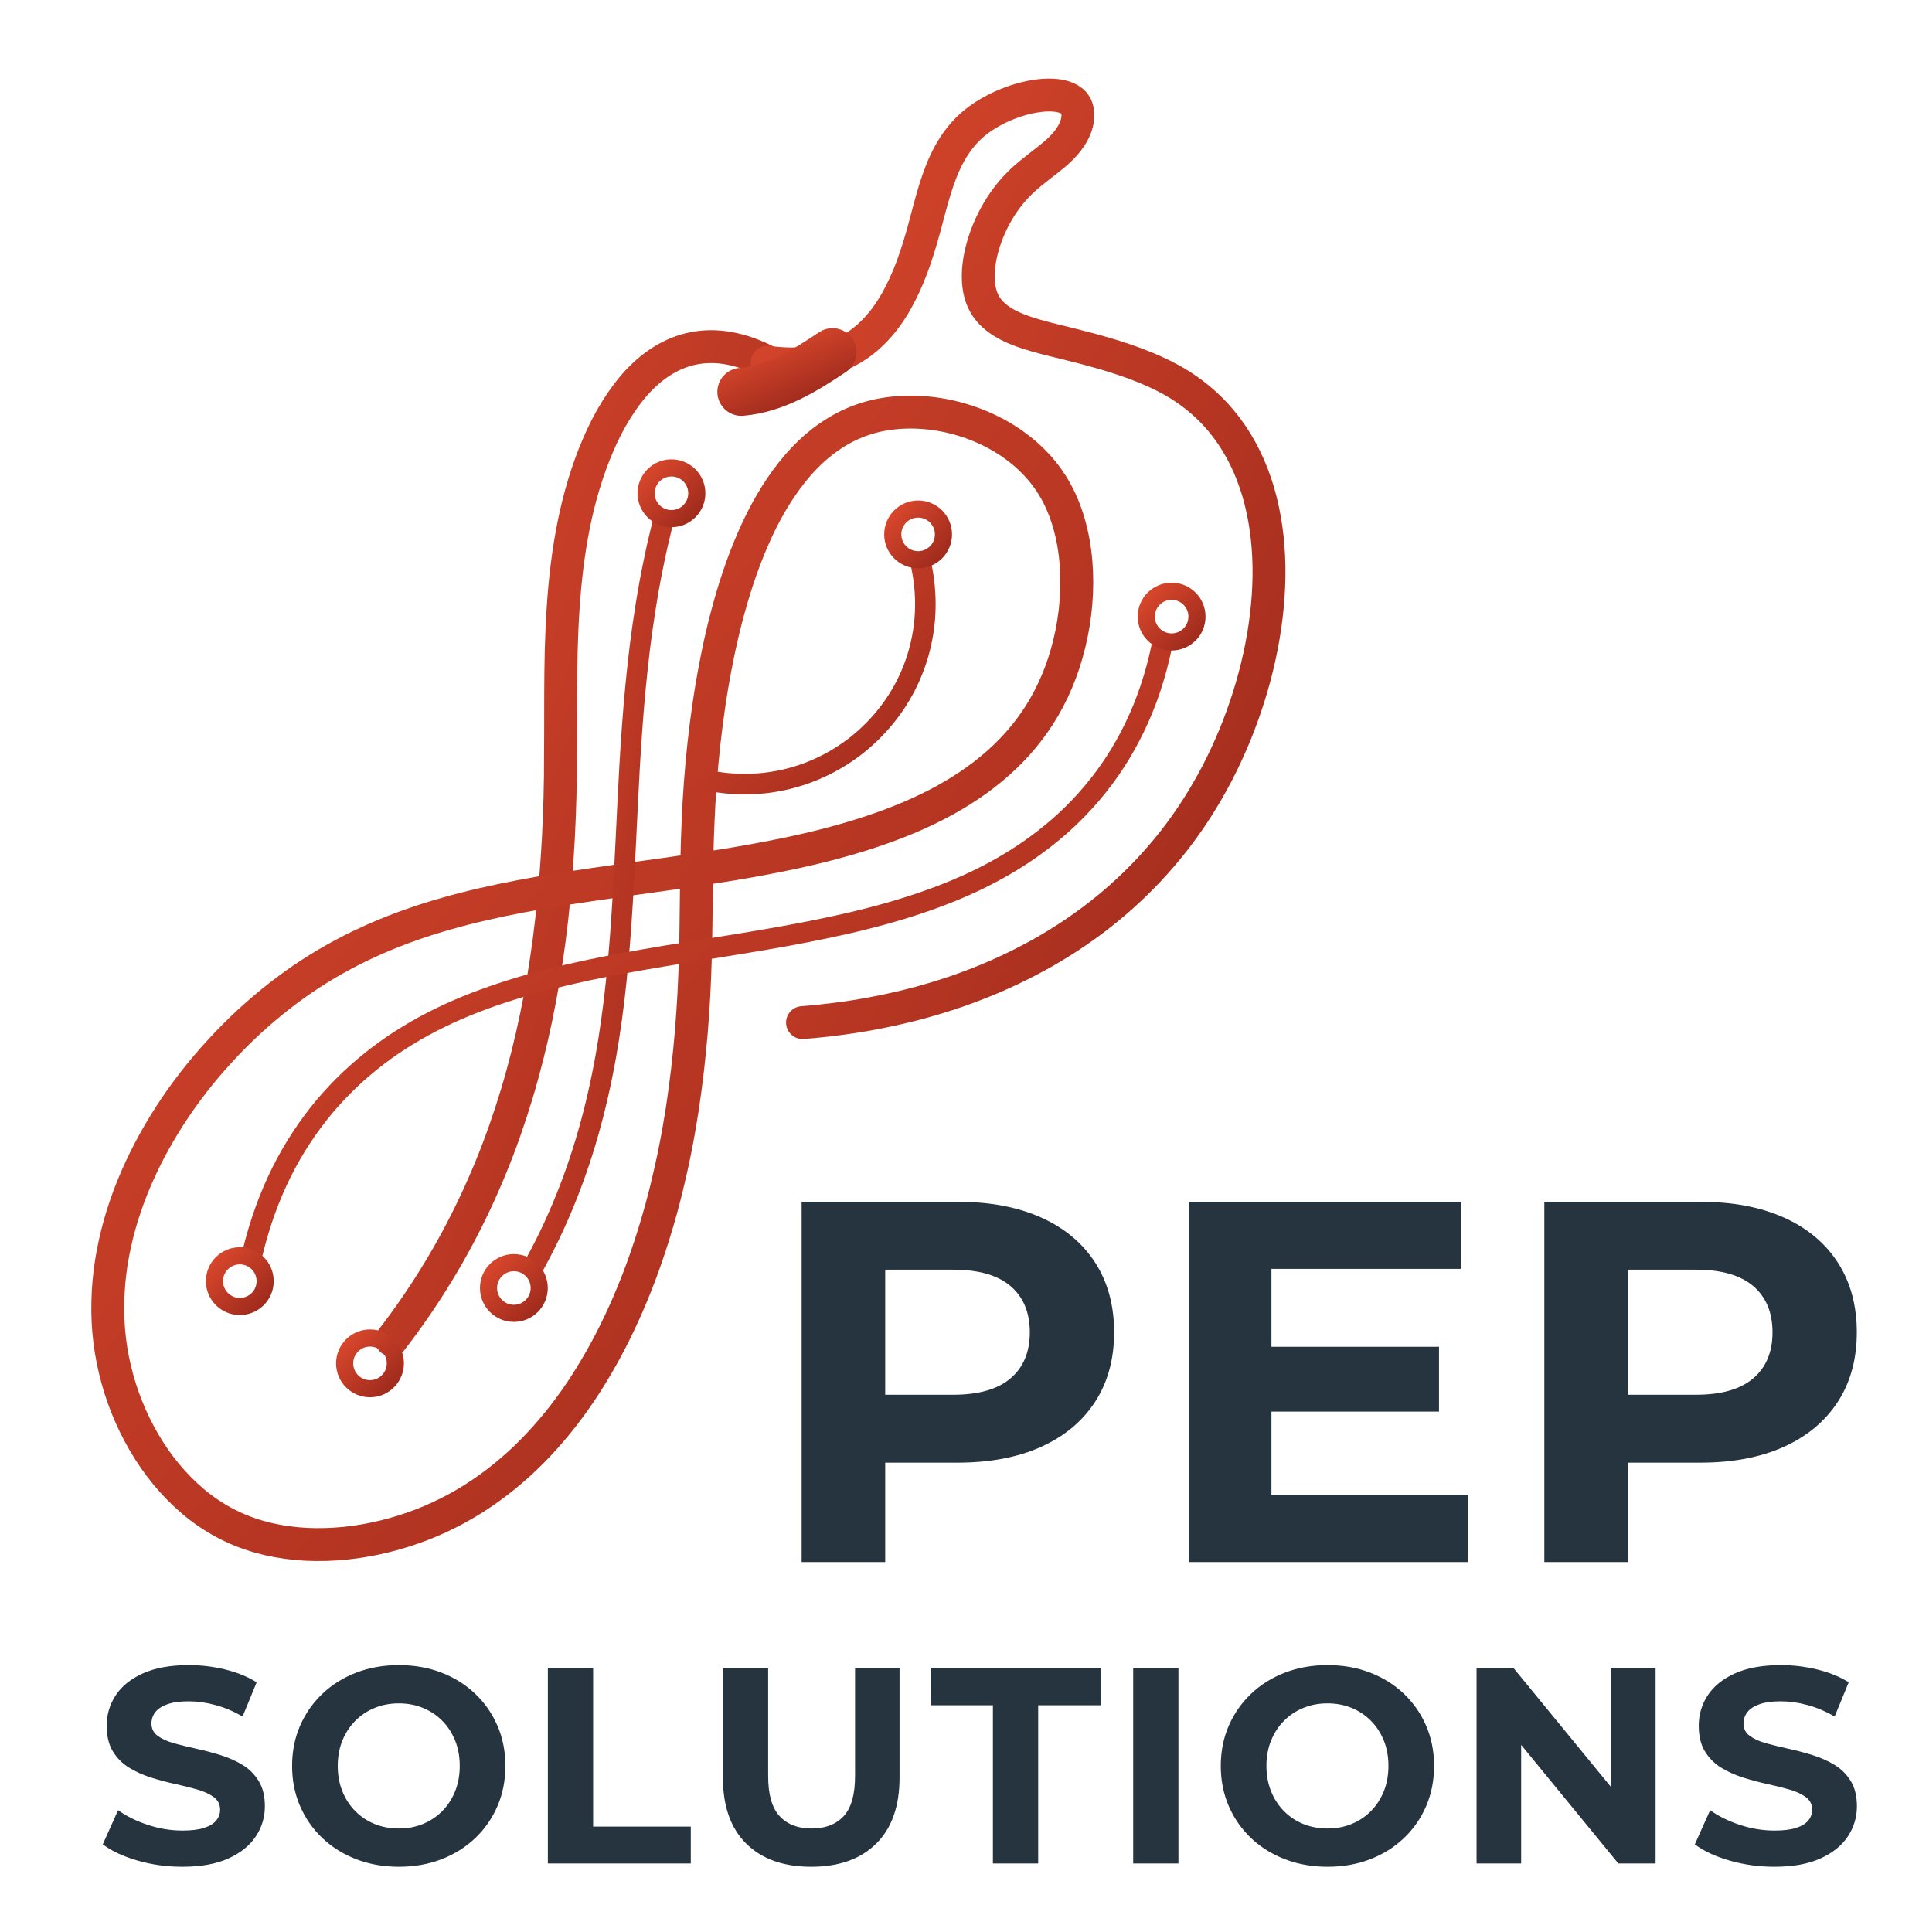
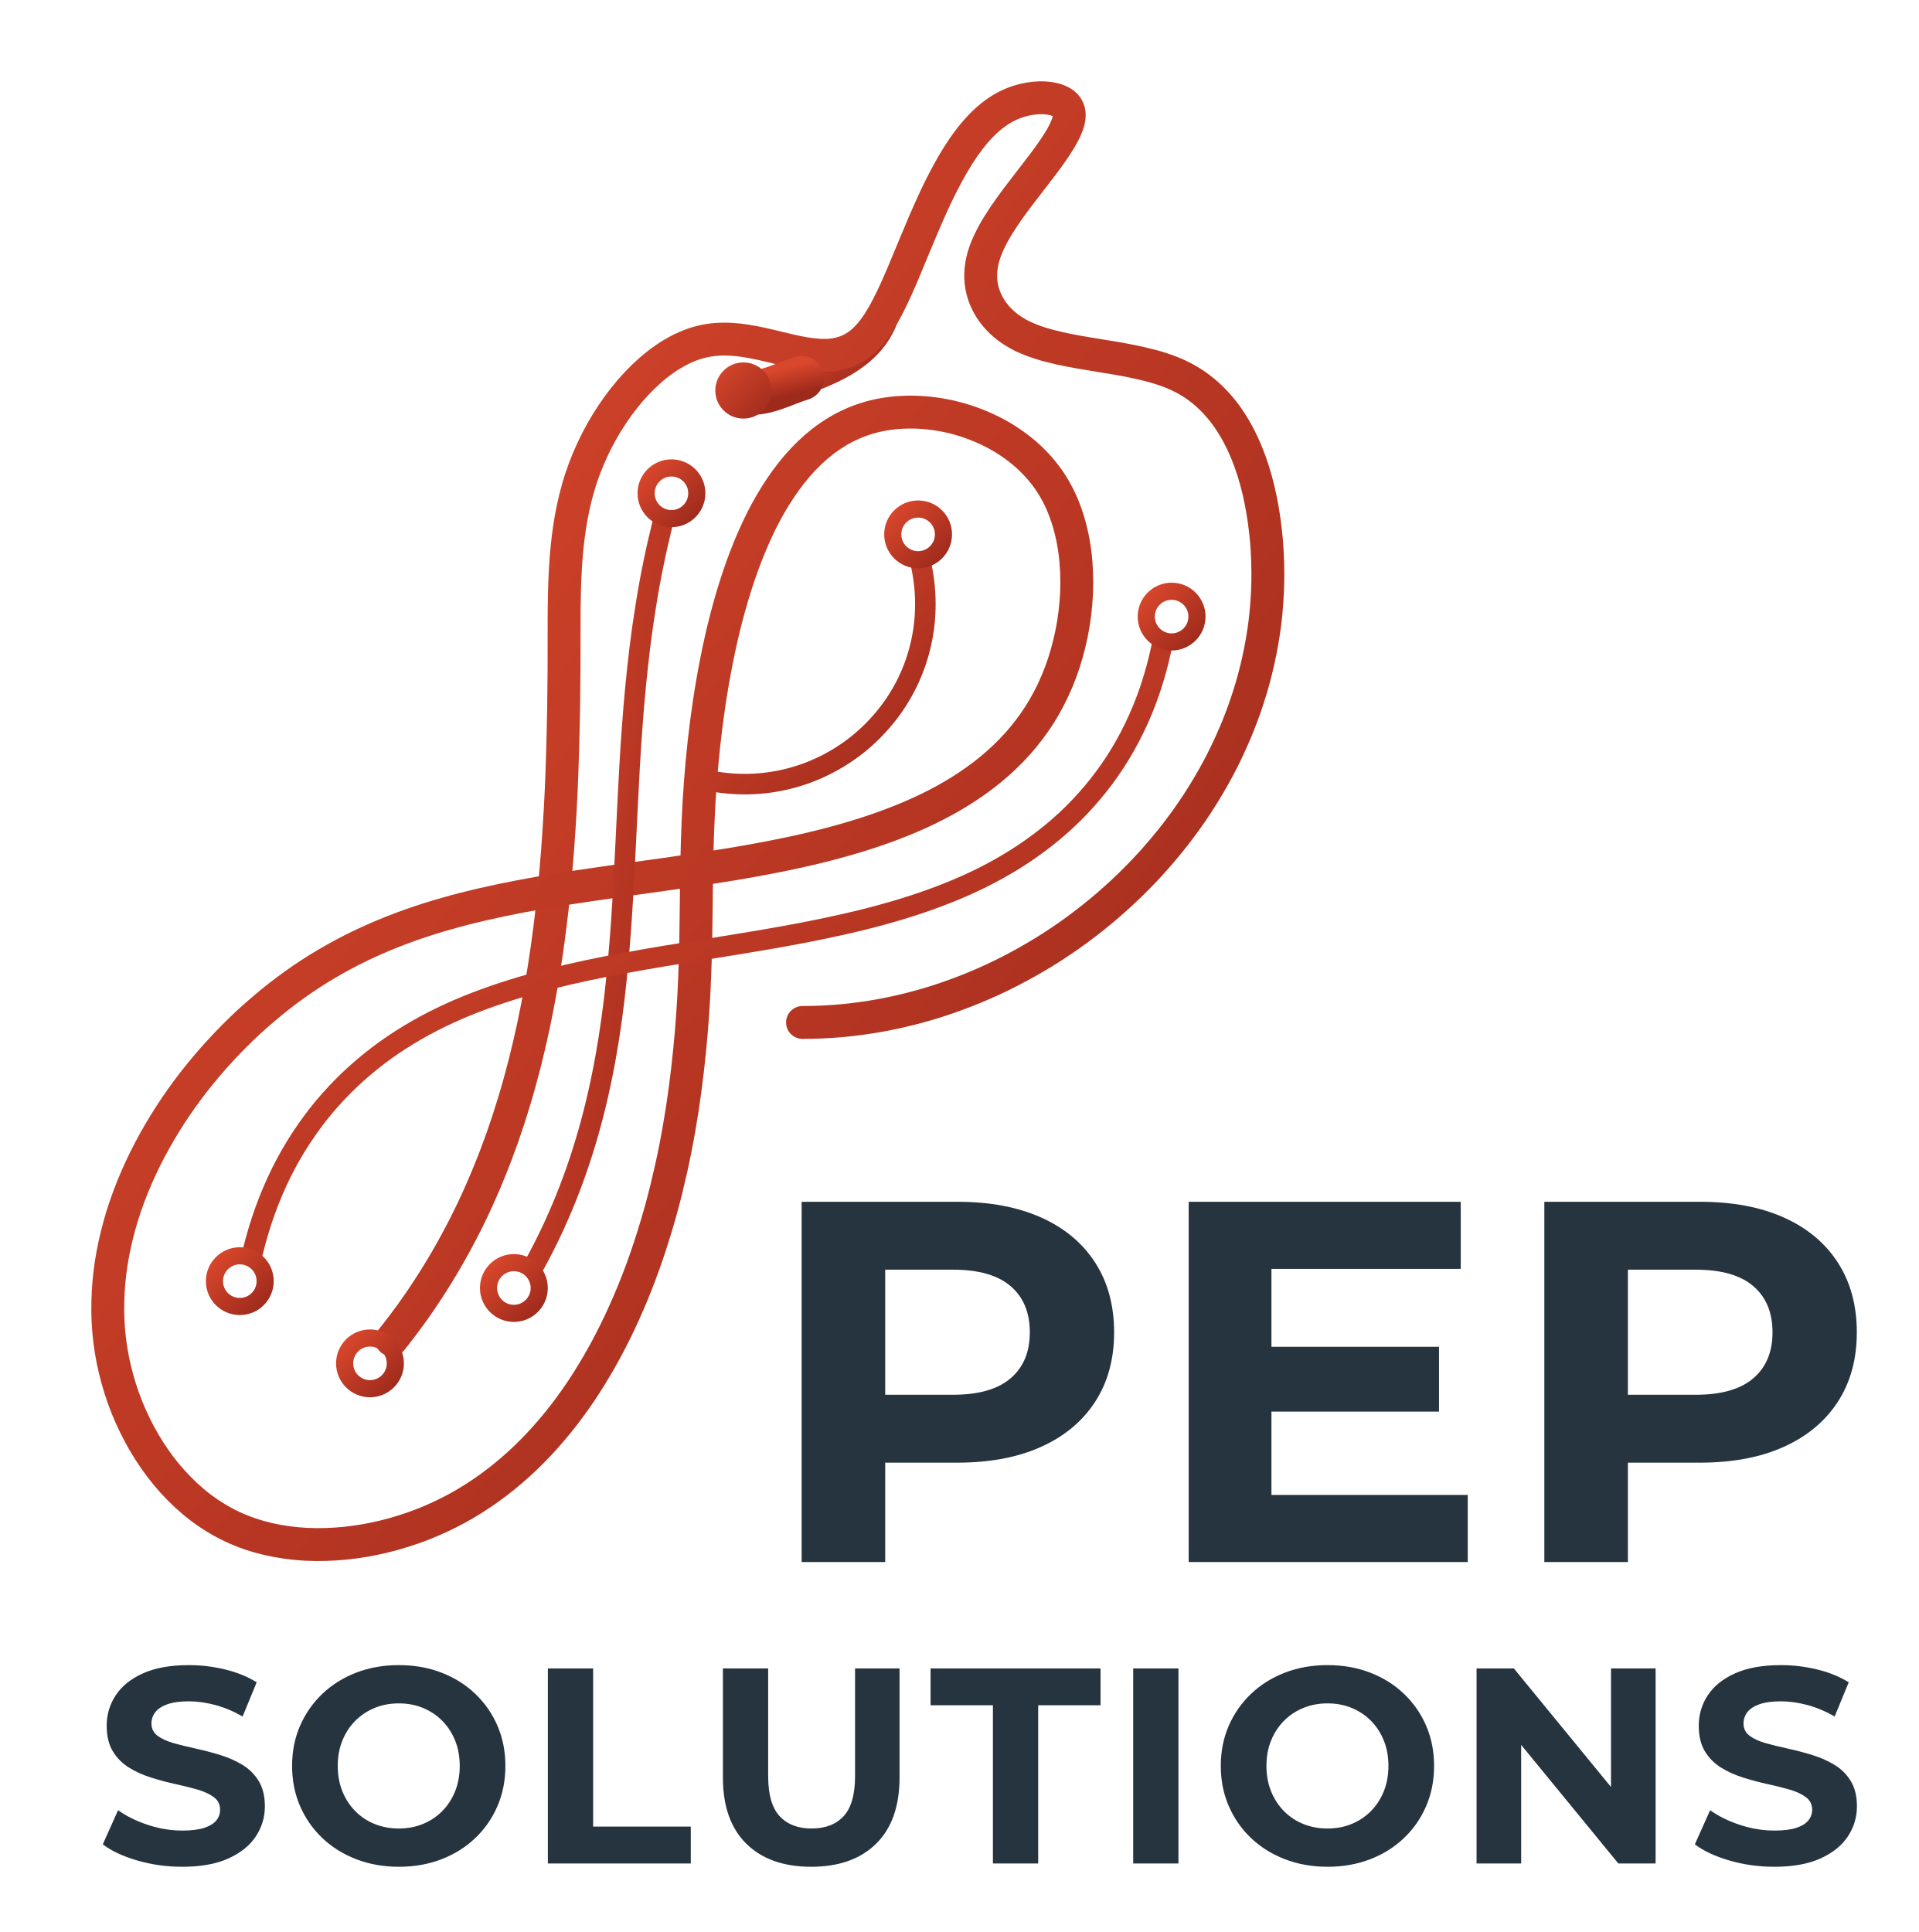
<svg xmlns="http://www.w3.org/2000/svg" viewBox="82 162 280 282" fill="none" stroke-linecap="round" stroke-linejoin="round">
  <defs>
    <linearGradient id="g" x1="0" y1="0" x2="1" y2="1">
      <stop offset="0" stop-color="#D9472C" />
      <stop offset="1" stop-color="#9E2A1C" />
    </linearGradient>
  </defs>
  <g transform="translate(86 168)">
    <g stroke="url(#g)" stroke-width="4.8" data-spesse="1">
-       <path d="M108.04 46.83 C106.04 45.8 104.15 45.15 102.36 44.83 C100.57 44.51 98.89 44.53 97.32 44.83 C95.74 45.13 94.27 45.71 92.89 46.54 C91.52 47.36 90.25 48.42 89.08 49.66 C87.92 50.91 86.85 52.35 85.88 53.93 C84.9 55.51 84.03 57.22 83.26 59.04 C82.48 60.85 81.8 62.75 81.21 64.7 C80.62 66.65 80.13 68.64 79.73 70.64 C79.33 72.63 79.01 74.65 78.76 76.67 C78.51 78.7 78.32 80.73 78.19 82.78 C78.05 84.82 77.97 86.87 77.91 88.92 C77.86 90.97 77.84 93.03 77.83 95.08 C77.82 97.13 77.82 99.18 77.82 101.23 C77.82 103.27 77.81 105.31 77.79 107.34 C77.76 109.37 77.71 111.38 77.63 113.39 C77.55 115.39 77.45 117.39 77.31 119.37 C77.18 121.35 77.02 123.32 76.83 125.28 C76.64 127.24 76.42 129.18 76.17 131.11 C75.91 133.04 75.63 134.96 75.31 136.87 C74.99 138.78 74.63 140.67 74.24 142.55 C73.85 144.43 73.42 146.29 72.95 148.14 C72.48 149.99 71.98 151.83 71.43 153.65 C70.88 155.47 70.29 157.28 69.66 159.07 C69.03 160.86 68.35 162.64 67.63 164.4 C66.91 166.16 66.14 167.9 65.33 169.63 C64.51 171.36 63.65 173.07 62.74 174.77 C61.83 176.46 60.87 178.14 59.85 179.81 C58.84 181.47 57.78 183.11 56.66 184.74 C55.54 186.37 54.37 187.98 53.14 189.57" />
-       <path d="M107.99 46.87 C110.42 47.2 112.59 47.2 114.53 46.91 C116.48 46.63 118.19 46.06 119.72 45.25 C121.24 44.45 122.57 43.41 123.74 42.18 C124.91 40.96 125.92 39.55 126.8 38 C127.68 36.45 128.44 34.76 129.11 32.99 C129.77 31.21 130.34 29.35 130.86 27.45 C131.38 25.55 131.85 23.62 132.43 21.74 C133.01 19.87 133.68 18.06 134.6 16.4 C135.52 14.74 136.68 13.23 138.21 11.97 C139.75 10.71 141.64 9.69 143.56 8.98 C145.48 8.27 147.43 7.88 149.07 7.87 C150.71 7.86 152.05 8.23 152.75 9.05 C153.45 9.88 153.5 11.18 152.99 12.55 C152.49 13.91 151.4 15.26 149.98 16.47 C148.56 17.68 146.85 18.85 145.29 20.28 C143.73 21.72 142.36 23.49 141.31 25.42 C140.25 27.35 139.49 29.42 139.09 31.39 C138.69 33.37 138.66 35.25 139.07 36.8 C139.47 38.35 140.34 39.52 141.53 40.44 C142.73 41.37 144.25 42.04 145.96 42.6 C147.67 43.16 149.56 43.61 151.5 44.08 C153.44 44.56 155.42 45.07 157.37 45.64 C159.32 46.22 161.25 46.86 163.07 47.61 C164.9 48.35 166.63 49.2 168.2 50.18 C169.76 51.16 171.17 52.27 172.43 53.49 C173.69 54.71 174.81 56.05 175.78 57.48 C176.75 58.91 177.58 60.44 178.28 62.04 C178.98 63.65 179.55 65.33 179.99 67.07 C180.43 68.82 180.75 70.62 180.95 72.47 C181.15 74.33 181.24 76.22 181.21 78.14 C181.18 80.06 181.05 82.01 180.81 83.97 C180.58 85.93 180.24 87.9 179.81 89.86 C179.38 91.83 178.86 93.78 178.25 95.71 C177.64 97.64 176.95 99.55 176.18 101.42 C175.4 103.28 174.56 105.11 173.64 106.88 C172.72 108.64 171.73 110.35 170.68 111.99 C169.63 113.63 168.52 115.19 167.35 116.7 C166.17 118.2 164.94 119.63 163.66 121 C162.37 122.37 161.03 123.67 159.64 124.91 C158.25 126.15 156.81 127.32 155.33 128.43 C153.84 129.53 152.31 130.58 150.74 131.56 C149.17 132.54 147.55 133.46 145.9 134.31 C144.25 135.17 142.56 135.96 140.84 136.7 C139.12 137.43 137.37 138.1 135.59 138.72 C133.8 139.33 131.99 139.88 130.16 140.38 C128.33 140.87 126.47 141.3 124.59 141.68 C122.71 142.06 120.82 142.38 118.9 142.64 C116.99 142.9 115.06 143.11 113.13 143.26" />
+       <path d="M124.6 40.6 C123.51 43.28 121.49 45.16 119.12 46.58 C116.75 48 114.02 48.96 111.5 49.8" />
+       <path d="M53.14 189.56 C54.35 188.04 55.51 186.5 56.62 184.93 C57.72 183.36 58.77 181.77 59.76 180.16 C60.76 178.55 61.7 176.92 62.59 175.27 C63.49 173.62 64.33 171.95 65.13 170.26 C65.92 168.57 66.67 166.86 67.37 165.14 C68.08 163.42 68.74 161.67 69.36 159.92 C69.97 158.16 70.55 156.39 71.09 154.6 C71.63 152.81 72.12 151 72.59 149.19 C73.05 147.37 73.47 145.54 73.87 143.69 C74.26 141.85 74.62 139.99 74.95 138.12 C75.28 136.25 75.57 134.37 75.84 132.48 C76.11 130.59 76.35 128.69 76.57 126.78 C76.79 124.87 76.98 122.95 77.14 121.02 C77.31 119.1 77.46 117.16 77.58 115.22 C77.71 113.27 77.82 111.32 77.91 109.37 C77.99 107.41 78.07 105.45 78.12 103.48 C78.18 101.51 78.22 99.54 78.26 97.57 C78.29 95.59 78.31 93.61 78.32 91.63 C78.33 89.65 78.33 87.67 78.33 85.68 C78.33 83.7 78.34 81.71 78.4 79.74 C78.47 77.77 78.57 75.8 78.77 73.85 C78.97 71.9 79.25 69.97 79.66 68.06 C80.07 66.15 80.6 64.26 81.3 62.4 C82 60.55 82.84 58.73 83.81 57 C84.78 55.28 85.87 53.64 87.06 52.13 C88.24 50.63 89.52 49.27 90.86 48.09 C92.2 46.91 93.6 45.92 95.04 45.17 C96.48 44.41 97.95 43.9 99.43 43.67 C100.9 43.43 102.39 43.46 103.86 43.62 C105.34 43.79 106.8 44.1 108.24 44.44 C109.68 44.78 111.09 45.14 112.45 45.42 C113.82 45.69 115.14 45.88 116.4 45.87 C117.66 45.86 118.86 45.63 119.97 45.12 C121.09 44.61 122.1 43.81 123.01 42.73 C123.93 41.66 124.75 40.33 125.54 38.8 C126.33 37.28 127.09 35.57 127.86 33.75 C128.63 31.92 129.42 29.98 130.25 28.02 C131.07 26.05 131.94 24.07 132.86 22.15 C133.79 20.24 134.77 18.39 135.84 16.7 C136.9 15.02 138.05 13.5 139.3 12.23 C140.56 10.96 141.91 9.95 143.4 9.28 C144.88 8.61 146.47 8.29 147.88 8.27 C149.29 8.26 150.52 8.56 151.27 9.14 C152.02 9.72 152.22 10.59 151.94 11.69 C151.65 12.79 150.93 14.11 149.94 15.58 C148.96 17.05 147.71 18.66 146.4 20.35 C145.1 22.03 143.73 23.79 142.54 25.56 C141.35 27.33 140.33 29.12 139.73 30.85 C139.13 32.59 138.99 34.28 139.28 35.85 C139.58 37.42 140.29 38.86 141.33 40.1 C142.36 41.33 143.71 42.34 145.28 43.1 C146.86 43.85 148.65 44.39 150.56 44.82 C152.47 45.25 154.5 45.58 156.54 45.91 C158.58 46.24 160.64 46.57 162.6 47.03 C164.57 47.48 166.46 48.05 168.15 48.86 C169.84 49.66 171.33 50.72 172.64 51.97 C173.95 53.22 175.08 54.66 176.04 56.26 C177 57.85 177.8 59.58 178.46 61.41 C179.12 63.23 179.63 65.15 180.02 67.1 C180.41 69.06 180.68 71.05 180.85 73.02 C181.01 75 181.07 76.96 181.04 78.91 C181 80.85 180.86 82.78 180.64 84.69 C180.41 86.59 180.08 88.48 179.67 90.34 C179.26 92.2 178.77 94.03 178.18 95.83 C177.6 97.64 176.94 99.41 176.19 101.15 C175.45 102.89 174.63 104.6 173.74 106.27 C172.84 107.94 171.87 109.57 170.84 111.16 C169.81 112.75 168.7 114.3 167.54 115.8 C166.37 117.3 165.14 118.75 163.86 120.16 C162.57 121.56 161.23 122.92 159.83 124.22 C158.44 125.52 156.99 126.77 155.49 127.96 C154 129.15 152.46 130.28 150.87 131.35 C149.29 132.42 147.66 133.42 145.99 134.36 C144.33 135.3 142.63 136.18 140.89 136.98 C139.16 137.78 137.39 138.52 135.6 139.17 C133.81 139.83 131.99 140.42 130.15 140.92 C128.31 141.43 126.44 141.85 124.56 142.2 C122.68 142.54 120.79 142.8 118.88 142.98 C116.97 143.15 115.05 143.24 113.13 143.24" />
      <path d="M98.21 108.37 C98.35 106.49 98.52 104.54 98.74 102.55 C98.96 100.56 99.22 98.53 99.53 96.48 C99.84 94.43 100.2 92.36 100.61 90.3 C101.02 88.24 101.48 86.19 102.01 84.16 C102.54 82.14 103.12 80.15 103.77 78.22 C104.42 76.28 105.14 74.4 105.93 72.6 C106.71 70.8 107.57 69.08 108.51 67.47 C109.45 65.86 110.46 64.35 111.56 62.97 C112.65 61.59 113.83 60.34 115.1 59.24 C116.37 58.15 117.73 57.21 119.18 56.44 C120.63 55.68 122.18 55.1 123.82 54.71 C125.47 54.33 127.2 54.15 128.97 54.15 C130.74 54.16 132.54 54.35 134.32 54.73 C136.1 55.11 137.86 55.68 139.54 56.42 C141.22 57.16 142.82 58.07 144.28 59.16 C145.75 60.24 147.08 61.5 148.22 62.91 C149.37 64.33 150.31 65.91 151.04 67.63 C151.77 69.34 152.3 71.18 152.65 73.09 C153 75.01 153.16 76.99 153.16 78.99 C153.16 80.99 152.99 83.01 152.67 84.99 C152.35 86.97 151.87 88.91 151.27 90.77 C150.66 92.62 149.92 94.38 149.06 96.01 C148.21 97.65 147.23 99.17 146.14 100.59 C145.06 102.01 143.87 103.33 142.58 104.55 C141.3 105.77 139.92 106.9 138.46 107.94 C137 108.99 135.46 109.94 133.85 110.83 C132.24 111.71 130.56 112.52 128.83 113.26 C127.09 114 125.3 114.67 123.47 115.29 C121.64 115.91 119.76 116.47 117.86 116.98 C115.95 117.5 114.02 117.96 112.06 118.39 C110.11 118.81 108.14 119.2 106.16 119.56 C104.19 119.92 102.21 120.25 100.24 120.55 C98.26 120.86 96.3 121.15 94.36 121.43 C92.41 121.71 90.48 121.98 88.57 122.24 C86.65 122.51 84.76 122.77 82.88 123.05 C80.99 123.32 79.13 123.6 77.29 123.9 C75.44 124.2 73.61 124.52 71.8 124.87 C69.99 125.21 68.2 125.59 66.43 126 C64.65 126.41 62.9 126.85 61.17 127.35 C59.43 127.84 57.72 128.38 56.02 128.98 C54.33 129.58 52.65 130.23 51 130.95 C49.35 131.67 47.71 132.45 46.1 133.32 C44.49 134.18 42.9 135.11 41.33 136.13 C39.76 137.15 38.22 138.26 36.7 139.44 C35.19 140.63 33.71 141.89 32.27 143.21 C30.84 144.54 29.44 145.94 28.11 147.4 C26.77 148.85 25.48 150.37 24.26 151.94 C23.04 153.51 21.89 155.13 20.81 156.8 C19.74 158.46 18.74 160.17 17.82 161.92 C16.91 163.66 16.08 165.44 15.35 167.24 C14.62 169.05 13.99 170.88 13.47 172.73 C12.95 174.58 12.54 176.45 12.24 178.33 C11.95 180.21 11.78 182.1 11.74 183.99 C11.69 185.88 11.78 187.77 12.01 189.66 C12.24 191.55 12.62 193.43 13.13 195.28 C13.64 197.13 14.29 198.95 15.07 200.71 C15.85 202.47 16.76 204.17 17.78 205.77 C18.81 207.38 19.95 208.89 21.21 210.28 C22.46 211.66 23.82 212.93 25.28 214.04 C26.75 215.15 28.31 216.1 29.96 216.87 C31.61 217.64 33.36 218.23 35.16 218.65 C36.96 219.06 38.82 219.31 40.7 219.41 C42.59 219.5 44.51 219.44 46.42 219.25 C48.33 219.05 50.23 218.72 52.11 218.26 C53.98 217.8 55.82 217.22 57.59 216.54 C59.36 215.85 61.06 215.06 62.69 214.17 C64.33 213.28 65.89 212.29 67.39 211.21 C68.89 210.14 70.32 208.97 71.69 207.73 C73.06 206.49 74.37 205.16 75.61 203.77 C76.85 202.38 78.04 200.92 79.16 199.39 C80.28 197.87 81.34 196.29 82.34 194.65 C83.34 193.02 84.29 191.33 85.18 189.6 C86.07 187.88 86.9 186.1 87.68 184.3 C88.46 182.5 89.19 180.66 89.86 178.8 C90.53 176.94 91.15 175.05 91.72 173.15 C92.3 171.25 92.82 169.34 93.29 167.41 C93.76 165.49 94.19 163.57 94.57 161.64 C94.95 159.72 95.28 157.8 95.58 155.89 C95.87 153.98 96.12 152.09 96.34 150.21 C96.56 148.33 96.74 146.47 96.9 144.63 C97.05 142.8 97.17 140.99 97.27 139.22 C97.36 137.44 97.43 135.71 97.48 134.01 C97.53 132.3 97.56 130.63 97.58 128.98 C97.61 127.32 97.62 125.67 97.64 124.01 C97.66 122.36 97.68 120.69 97.72 119 C97.76 117.31 97.81 115.59 97.89 113.83 C97.96 112.06 98.07 110.25 98.21 108.37 Z" />
    </g>
-     <g stroke="url(#g)" stroke-width="7.0" data-linguetta="1">
-       <path d="M117.5 45.4 C115.5 46.74 113.41 48.09 111.2 49.15 C108.99 50.21 106.67 50.99 104.2 51.2" />
+     <g stroke="url(#g)" stroke-width="6.5" data-linguetta="1">
+       <path d="M113 49.2 C111.64 49.61 110.25 50.25 108.84 50.72 C107.42 51.18 105.98 51.48 104.5 51.2" />
    </g>
+     <circle cx="104.5" cy="51.0" r="4.1" fill="url(#g)" data-bulbo="1" />
    <g stroke="url(#g)" stroke-width="3.0" data-piste="1">
      <path d="M92.69 70.46 C92.19 72.48 91.73 74.49 91.33 76.49 C90.92 78.49 90.56 80.48 90.25 82.46 C89.93 84.44 89.65 86.42 89.4 88.39 C89.16 90.36 88.95 92.31 88.76 94.27 C88.57 96.22 88.41 98.17 88.27 100.1 C88.13 102.04 88 103.97 87.89 105.9 C87.78 107.82 87.68 109.74 87.59 111.65 C87.49 113.57 87.4 115.47 87.31 117.37 C87.21 119.27 87.12 121.17 87.02 123.06 C86.91 124.94 86.8 126.83 86.67 128.71 C86.54 130.59 86.39 132.46 86.22 134.33 C86.05 136.2 85.86 138.06 85.64 139.92 C85.41 141.78 85.16 143.64 84.87 145.49 C84.58 147.34 84.25 149.19 83.87 151.04 C83.5 152.88 83.08 154.72 82.61 156.56 C82.14 158.4 81.62 160.24 81.04 162.07 C80.46 163.9 79.83 165.73 79.12 167.56 C78.42 169.39 77.65 171.21 76.81 173.04 C75.97 174.86 75.05 176.68 74.06 178.5" />
      <path d="M165.55 88.39 C165.1 90.55 164.54 92.61 163.88 94.57 C163.22 96.53 162.46 98.4 161.6 100.17 C160.75 101.94 159.8 103.62 158.77 105.21 C157.74 106.8 156.62 108.3 155.43 109.71 C154.24 111.13 152.97 112.45 151.64 113.7 C150.3 114.94 148.9 116.1 147.43 117.18 C145.97 118.26 144.45 119.27 142.87 120.19 C141.3 121.12 139.68 121.97 138.01 122.75 C136.34 123.53 134.62 124.25 132.87 124.9 C131.12 125.56 129.34 126.16 127.52 126.71 C125.7 127.26 123.86 127.77 121.99 128.23 C120.12 128.7 118.22 129.12 116.31 129.52 C114.41 129.92 112.48 130.29 110.55 130.64 C108.61 130.99 106.67 131.32 104.73 131.64 C102.78 131.96 100.83 132.27 98.89 132.59 C96.94 132.9 95 133.21 93.07 133.53 C91.13 133.85 89.2 134.19 87.29 134.54 C85.38 134.89 83.48 135.26 81.6 135.66 C79.73 136.06 77.87 136.49 76.03 136.96 C74.2 137.43 72.39 137.93 70.62 138.49 C68.84 139.05 67.1 139.65 65.39 140.31 C63.68 140.97 62.01 141.69 60.38 142.48 C58.75 143.27 57.17 144.12 55.63 145.06 C54.09 145.99 52.6 147 51.17 148.09 C49.74 149.18 48.36 150.35 47.04 151.6 C45.73 152.85 44.48 154.18 43.29 155.59 C42.11 157.01 41 158.51 39.96 160.1 C38.92 161.68 37.96 163.36 37.08 165.12 C36.21 166.88 35.41 168.73 34.71 170.68 C34.01 172.62 33.4 174.65 32.88 176.78" />
      <path d="M130.48 76.62 C130.92 78.73 131.1 80.79 131.05 82.81 C131.01 84.82 130.73 86.77 130.25 88.65 C129.78 90.52 129.09 92.31 128.24 94 C127.38 95.69 126.34 97.27 125.15 98.72 C123.96 100.17 122.62 101.5 121.16 102.67 C119.69 103.84 118.1 104.86 116.4 105.7 C114.71 106.55 112.91 107.21 111.04 107.68 C109.17 108.14 107.23 108.41 105.23 108.45 C103.24 108.49 101.19 108.3 99.12 107.87" />
    </g>
    <g stroke="url(#g)" stroke-width="2.5" data-nodi="1">
      <circle cx="94" cy="66" r="3.7" />
      <circle cx="130" cy="72" r="3.7" />
      <circle cx="167" cy="84" r="3.7" />
      <circle cx="31" cy="181" r="3.7" />
      <circle cx="50" cy="193" r="3.7" />
      <circle cx="71" cy="182" r="3.7" />
    </g>
  </g>
  <g fill="#26343F">
    <path transform="translate(192.77 390.00) scale(0.07512)" d="M82.946 0.0V-700.0H385.552Q479.932 -700.0 548.113 -669.509Q616.294 -639.017 653.183 -581.931Q690.071 -524.844 690.071 -446.258Q690.071 -368.275 653.183 -311.387Q616.294 -254.499 548.113 -223.809Q479.932 -193.119 385.552 -193.119H172.915L245.331 -265.759V0.0ZM245.331 -248.207 172.915 -325.037H377.19Q451.533 -325.037 488.911 -356.993Q526.289 -388.949 526.289 -446.258Q526.289 -504.17 488.911 -536.126Q451.533 -568.082 377.19 -568.082H172.915L245.331 -644.912ZM834.946 0.0V-700.0H1363.518V-569.669H995.745V-130.331H1377.122V0.0ZM983.969 -292.326V-418.277H1321.312V-292.326ZM1525.946 0.0V-700.0H1828.552Q1922.932 -700.0 1991.113 -669.509Q2059.294 -639.017 2096.183 -581.931Q2133.071 -524.844 2133.071 -446.258Q2133.071 -368.275 2096.183 -311.387Q2059.294 -254.499 1991.113 -223.809Q1922.932 -193.119 1828.552 -193.119H1615.915L1688.331 -265.759V0.0ZM1688.331 -248.207 1615.915 -325.037H1820.19Q1894.533 -325.037 1931.911 -356.993Q1969.289 -388.949 1969.289 -446.258Q1969.289 -504.17 1931.911 -536.126Q1894.533 -568.082 1820.19 -568.082H1615.915L1688.331 -644.912Z" />
    <path transform="translate(95.86 434.00) scale(0.04068)" d="M313.173 11.776Q229.397 11.776 152.224 -10.637Q75.051 -33.051 28.085 -68.671L82.966 -191.192Q127.535 -159.175 189.337 -138.658Q251.139 -118.141 313.966 -118.141Q362.448 -118.141 391.904 -127.77Q421.36 -137.399 435.187 -154.347Q449.014 -171.294 449.014 -192.949Q449.014 -221.0 426.808 -237.732Q404.601 -254.465 368.592 -264.982Q332.584 -275.499 289.17 -284.904Q245.757 -294.309 202.145 -308.007Q158.533 -321.706 122.524 -343.8Q86.516 -365.895 64.309 -402.188Q42.102 -438.482 42.102 -494.482Q42.102 -554.051 74.378 -603.327Q106.654 -652.603 172.215 -682.19Q237.776 -711.776 337.329 -711.776Q402.898 -711.776 467.071 -696.173Q531.243 -680.569 580.209 -650.173L529.725 -527.445Q481.346 -555.255 431.94 -568.557Q382.535 -581.859 335.932 -581.859Q288.657 -581.859 259.003 -571.031Q229.348 -560.204 216.021 -542.36Q202.694 -524.516 202.694 -502.258Q202.694 -474.603 224.9 -458.069Q247.107 -441.535 283.116 -431.518Q319.124 -421.501 362.736 -411.993Q406.348 -402.484 449.762 -389.088Q493.175 -375.691 529.184 -353.898Q565.192 -332.105 587.399 -296.01Q609.606 -259.915 609.606 -204.915Q609.606 -146.346 577.028 -97.069Q544.45 -47.793 478.786 -18.009Q413.122 11.776 313.173 11.776ZM1090.519 11.776Q1007.866 11.776 937.648 -15.224Q867.431 -42.224 815.939 -91.12Q764.448 -140.017 735.853 -205.953Q707.258 -271.888 707.258 -350.187Q707.258 -428.486 735.854 -494.149Q764.45 -559.813 816.017 -608.882Q867.584 -657.95 937.565 -684.863Q1007.546 -711.776 1090.19 -711.776Q1173.173 -711.776 1242.811 -684.971Q1312.449 -658.165 1363.887 -609.291Q1415.326 -560.416 1443.922 -494.544Q1472.518 -428.673 1472.518 -350.127Q1472.518 -271.581 1443.923 -205.497Q1415.329 -139.414 1363.889 -90.624Q1312.449 -41.835 1242.811 -15.029Q1173.173 11.776 1090.519 11.776ZM1090.172 -125.521Q1137.068 -125.521 1176.776 -141.835Q1216.483 -158.148 1246.085 -188.101Q1275.686 -218.054 1292.211 -259.183Q1308.737 -300.313 1308.737 -350.182Q1308.737 -400.051 1292.279 -440.947Q1275.821 -481.843 1246.191 -511.829Q1216.561 -541.815 1176.832 -558.147Q1137.104 -574.479 1090.208 -574.479Q1043.312 -574.479 1003.425 -558.127Q963.538 -541.776 933.804 -511.754Q904.07 -481.732 887.555 -440.789Q871.039 -399.846 871.039 -350.199Q871.039 -300.552 887.527 -259.423Q904.014 -218.293 933.698 -188.131Q963.382 -157.969 1003.329 -141.745Q1043.276 -125.521 1090.172 -125.521ZM1624.946 0.0V-700.0H1787.331V-132.314H2137.725V0.0ZM2569.81 11.776Q2420.878 11.776 2336.912 -71.0Q2252.946 -153.776 2252.946 -308.363V-700.0H2415.331V-313.552Q2415.331 -214.243 2456.399 -169.882Q2497.467 -125.521 2571.207 -125.521Q2645.343 -125.521 2686.213 -169.882Q2727.082 -214.243 2727.082 -313.552V-700.0H2886.674V-308.363Q2886.674 -153.776 2802.708 -71.0Q2718.742 11.776 2569.81 11.776ZM3221.706 0.0V-567.686H2998.0V-700H3607.796V-567.686H3384.09V0.0ZM3724.946 0.0V-700.0H3887.331V0.0ZM4422.519 11.776Q4339.866 11.776 4269.648 -15.224Q4199.431 -42.224 4147.939 -91.12Q4096.448 -140.017 4067.853 -205.953Q4039.258 -271.888 4039.258 -350.187Q4039.258 -428.486 4067.854 -494.149Q4096.45 -559.813 4148.017 -608.882Q4199.584 -657.95 4269.565 -684.863Q4339.546 -711.776 4422.19 -711.776Q4505.173 -711.776 4574.811 -684.971Q4644.449 -658.165 4695.887 -609.291Q4747.326 -560.416 4775.922 -494.544Q4804.518 -428.673 4804.518 -350.127Q4804.518 -271.581 4775.923 -205.497Q4747.329 -139.414 4695.889 -90.624Q4644.449 -41.835 4574.811 -15.029Q4505.173 11.776 4422.519 11.776ZM4422.172 -125.521Q4469.068 -125.521 4508.776 -141.835Q4548.483 -158.148 4578.085 -188.101Q4607.686 -218.054 4624.211 -259.183Q4640.737 -300.313 4640.737 -350.182Q4640.737 -400.051 4624.279 -440.947Q4607.821 -481.843 4578.191 -511.829Q4548.561 -541.815 4508.832 -558.147Q4469.104 -574.479 4422.208 -574.479Q4375.312 -574.479 4335.425 -558.127Q4295.538 -541.776 4265.804 -511.754Q4236.07 -481.732 4219.555 -440.789Q4203.039 -399.846 4203.039 -350.199Q4203.039 -300.552 4219.527 -259.423Q4236.014 -218.293 4265.698 -188.131Q4295.382 -157.969 4335.329 -141.745Q4375.276 -125.521 4422.172 -125.521ZM4956.946 0.0V-700.0H5090.606L5503.929 -195.558H5439.272V-700.0H5599.277V0.0H5465.618L5052.294 -504.442H5116.952V0.0ZM6025.173 11.776Q5941.397 11.776 5864.224 -10.637Q5787.051 -33.051 5740.085 -68.671L5794.966 -191.192Q5839.535 -159.175 5901.337 -138.658Q5963.139 -118.141 6025.966 -118.141Q6074.448 -118.141 6103.904 -127.77Q6133.36 -137.399 6147.187 -154.347Q6161.014 -171.294 6161.014 -192.949Q6161.014 -221.0 6138.808 -237.732Q6116.601 -254.465 6080.592 -264.982Q6044.584 -275.499 6001.17 -284.904Q5957.757 -294.309 5914.145 -308.007Q5870.533 -321.706 5834.524 -343.8Q5798.516 -365.895 5776.309 -402.188Q5754.102 -438.482 5754.102 -494.482Q5754.102 -554.051 5786.378 -603.327Q5818.654 -652.603 5884.215 -682.19Q5949.776 -711.776 6049.329 -711.776Q6114.898 -711.776 6179.071 -696.173Q6243.243 -680.569 6292.209 -650.173L6241.725 -527.445Q6193.346 -555.255 6143.94 -568.557Q6094.535 -581.859 6047.932 -581.859Q6000.657 -581.859 5971.003 -571.031Q5941.348 -560.204 5928.021 -542.36Q5914.694 -524.516 5914.694 -502.258Q5914.694 -474.603 5936.9 -458.069Q5959.107 -441.535 5995.116 -431.518Q6031.124 -421.501 6074.736 -411.993Q6118.348 -402.484 6161.762 -389.088Q6205.175 -375.691 6241.184 -353.898Q6277.192 -332.105 6299.399 -296.01Q6321.606 -259.915 6321.606 -204.915Q6321.606 -146.346 6289.028 -97.069Q6256.45 -47.793 6190.786 -18.009Q6125.122 11.776 6025.173 11.776Z" />
  </g>
</svg>
